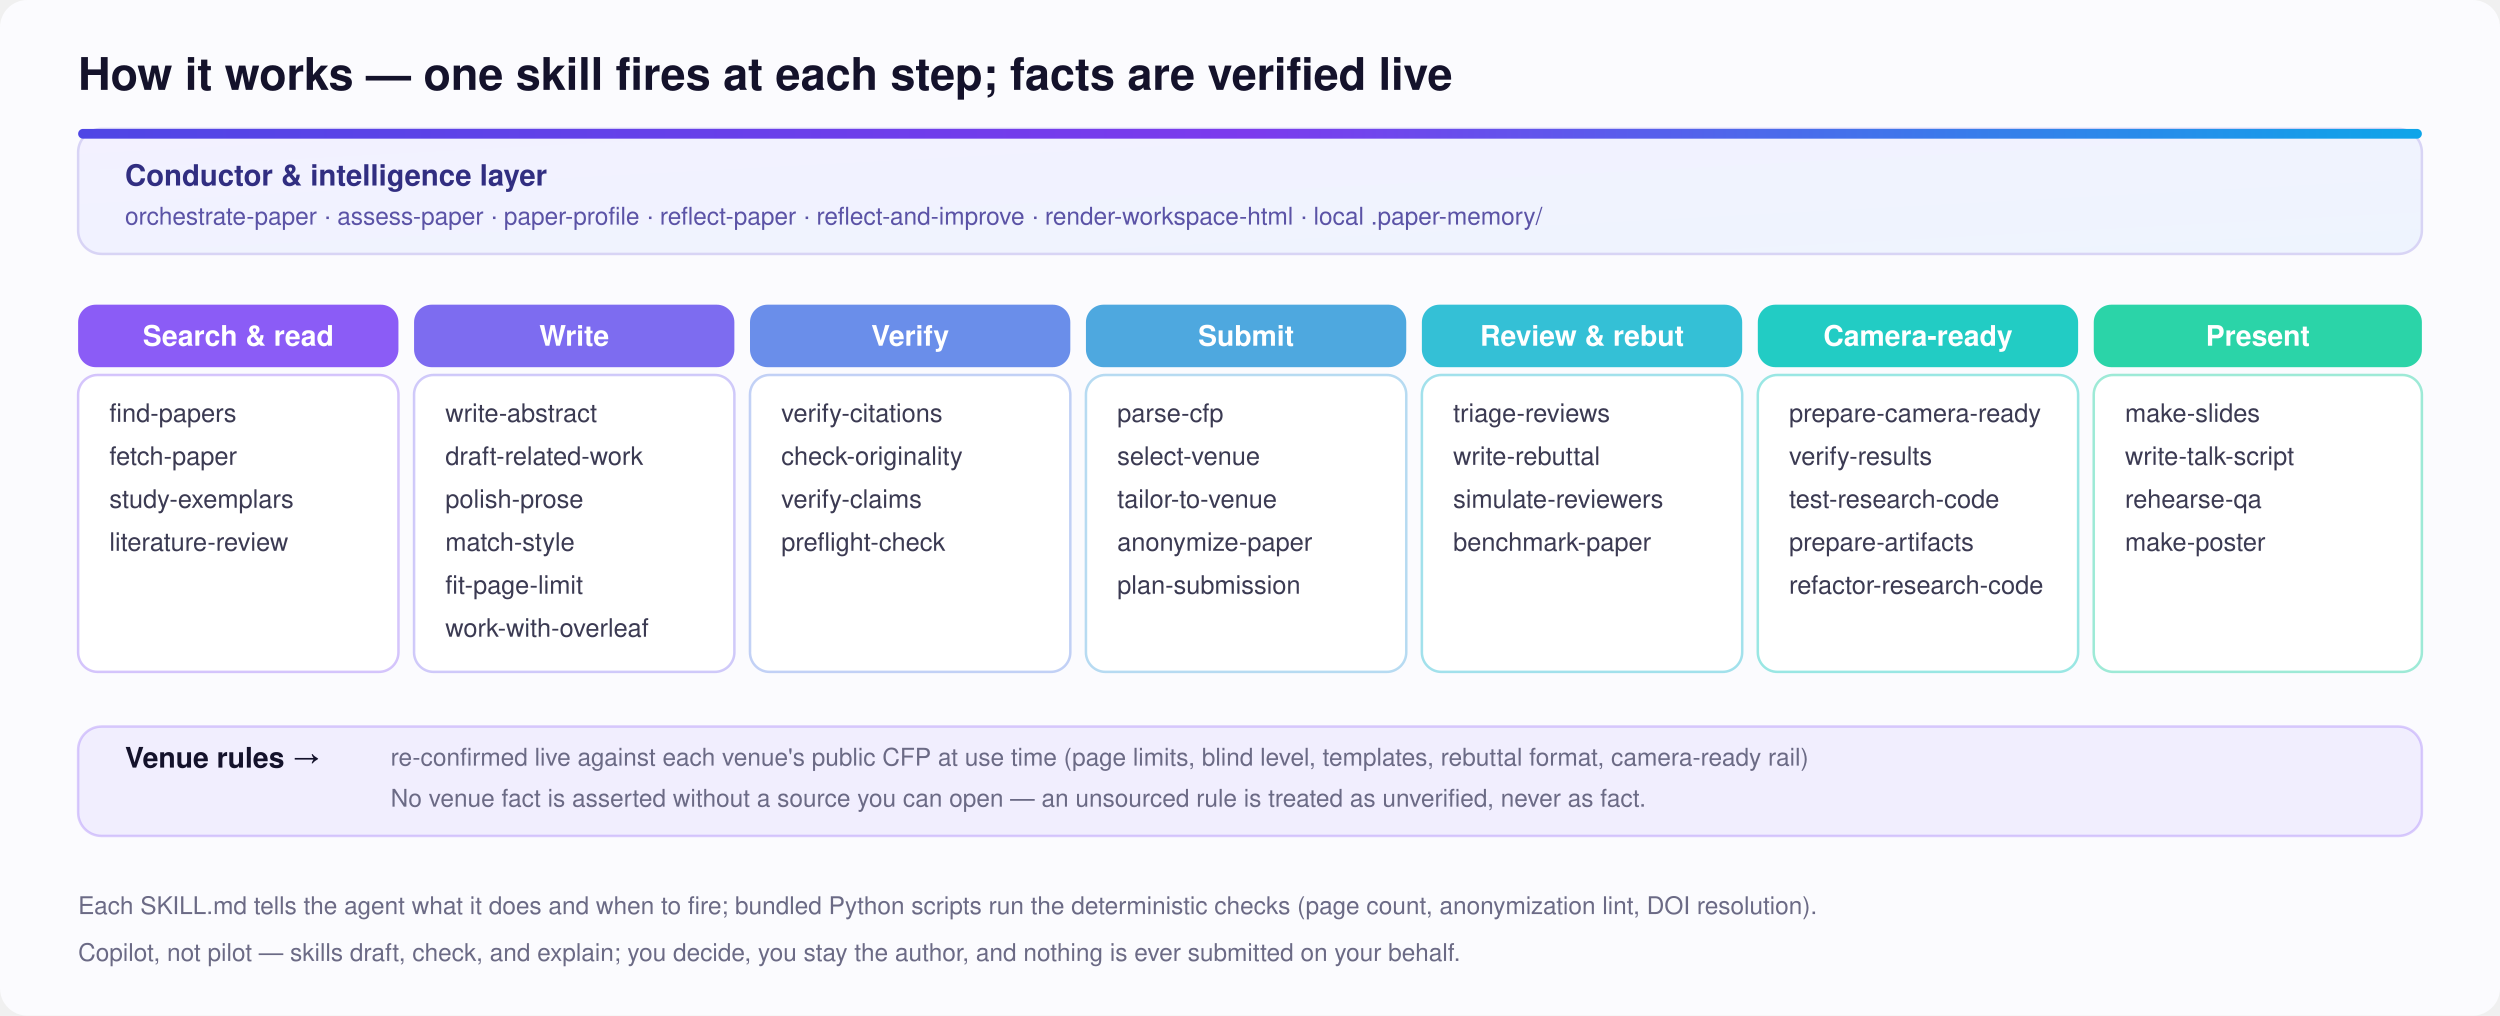
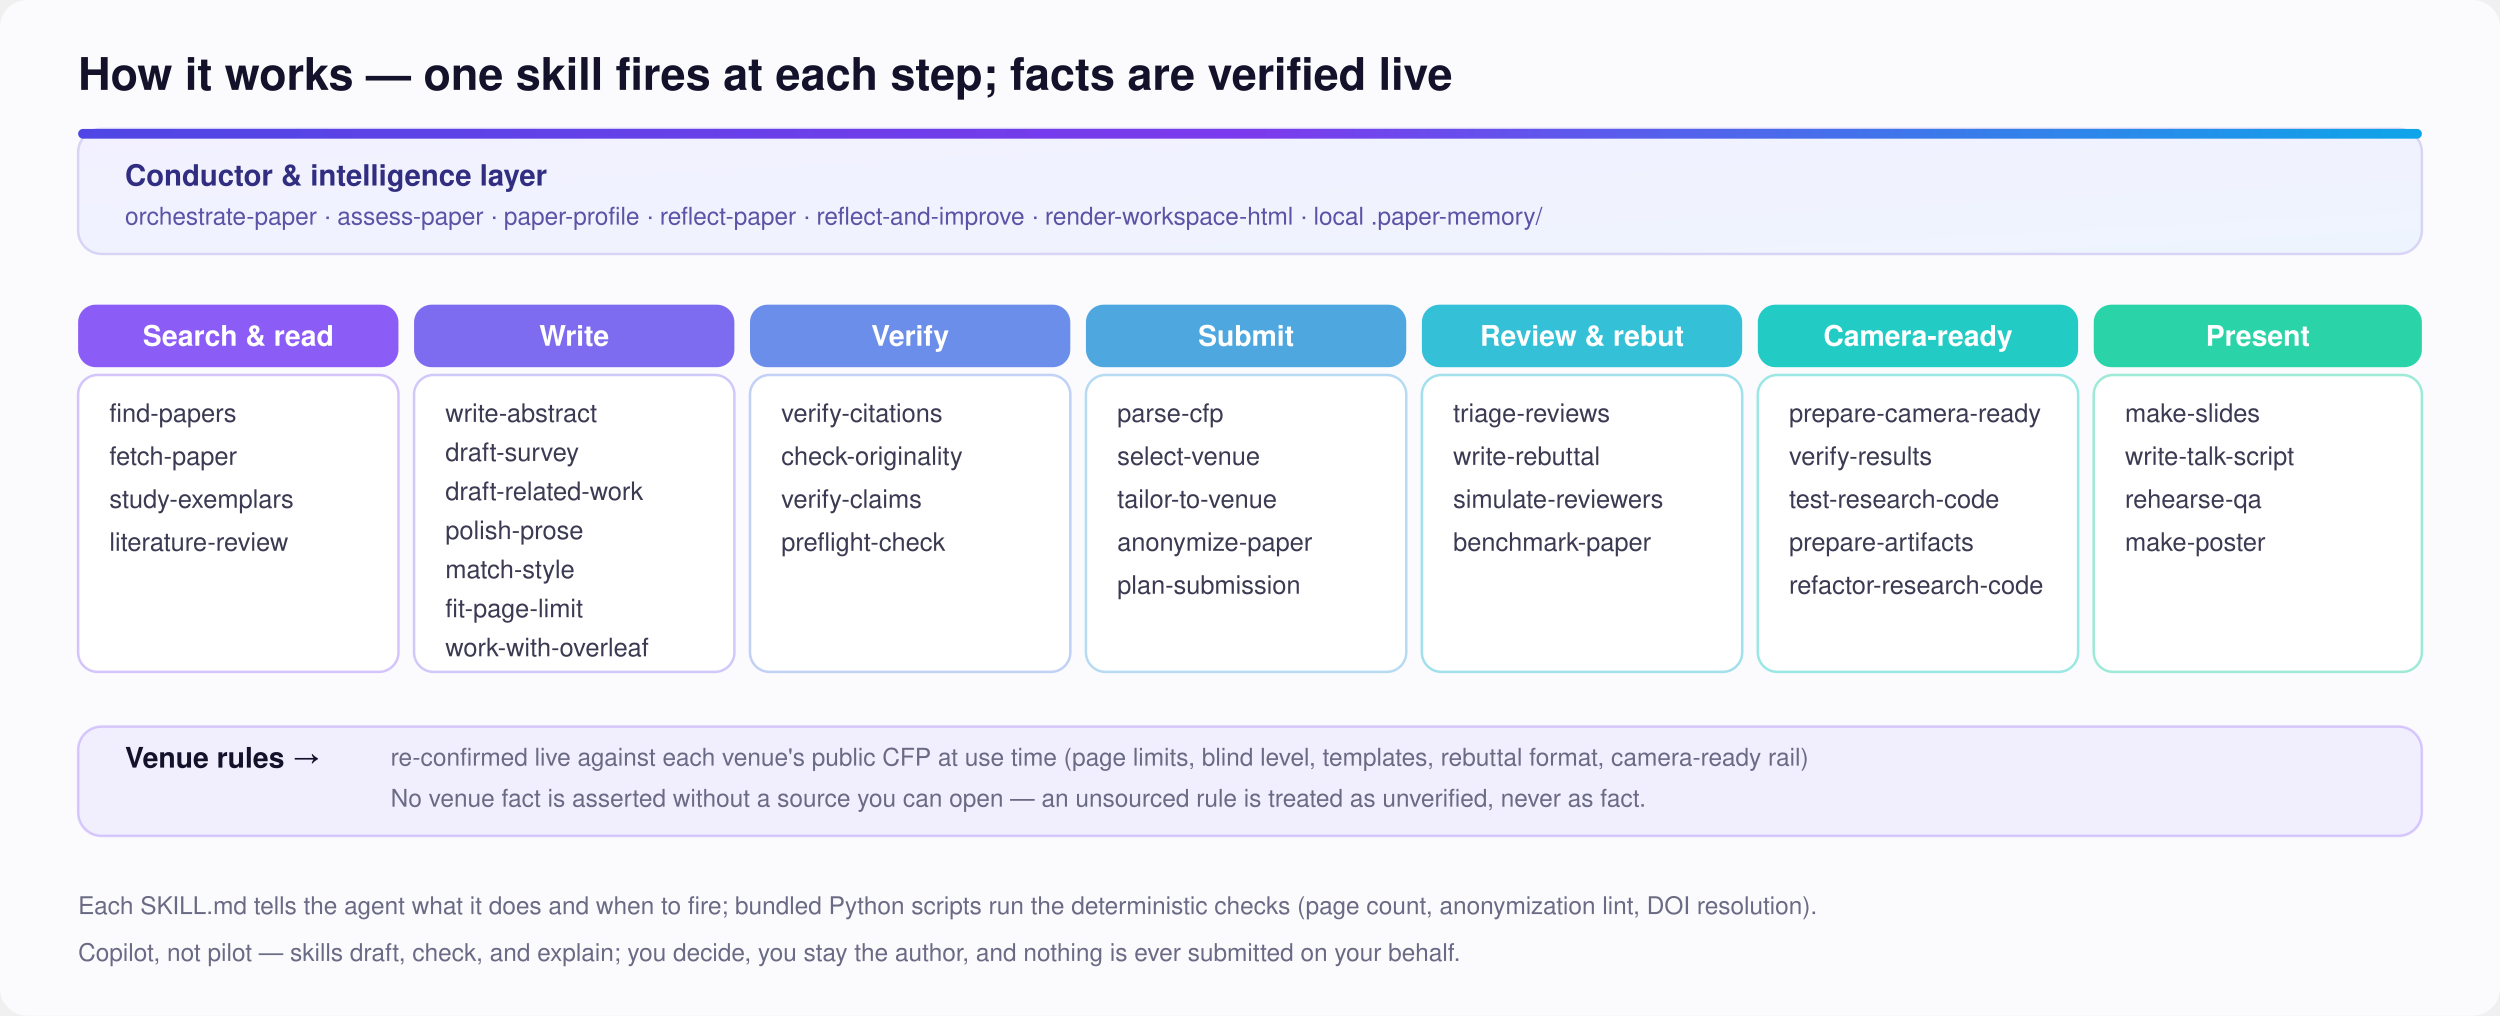
<svg xmlns="http://www.w3.org/2000/svg" viewBox="0 0 1280 520" role="img" aria-label="The research-paper lifecycle and the skills at each stage">
  <defs>
    <linearGradient id="bar2" x1="0" y1="0" x2="1" y2="0">
      <stop offset="0" stop-color="#4f46e5" />
      <stop offset="0.5" stop-color="#7c3aed" />
      <stop offset="1" stop-color="#0ea5e9" />
    </linearGradient>
    <linearGradient id="cond" x1="0" y1="0" x2="1" y2="1">
      <stop offset="0" stop-color="#f3f1ff" />
      <stop offset="1" stop-color="#eef4fe" />
    </linearGradient>
    <style>
      text { font-family: -apple-system, BlinkMacSystemFont, "Segoe UI", Helvetica, Arial, sans-serif; }
      .h    { font-size: 23px; font-weight: 800; fill: #14122b; }
      .cond { font-size: 15px; font-weight: 700; fill: #312e81; }
      .condl{ font-size: 12.5px; font-weight: 500; fill: #5b53a6; }
      .stage{ font-size: 14.5px; font-weight: 800; fill: #ffffff; }
      .skill{ font-size: 13px; font-weight: 500; fill: #3b3a52; }
      .note { font-size: 12.5px; font-weight: 500; fill: #6b6a85; }
      .dlabel{ font-size: 14.5px; font-weight: 800; fill: #14122b; }
    </style>
  </defs>
  <rect width="1280" height="520" rx="14" fill="#fbfbfe" />
  <text x="40" y="46" class="h">How it works — one skill fires at each step; facts are verified live</text>
  <rect x="40" y="66" width="1200" height="64" rx="12" fill="url(#cond)" stroke="#d8d4f5" stroke-width="1.3" />
  <rect x="40" y="66" width="1200" height="5" rx="2.5" fill="url(#bar2)" />
  <text x="64" y="95" class="cond">Conductor &amp; intelligence layer</text>
  <text x="64" y="115" class="condl">orchestrate-paper · assess-paper · paper-profile · reflect-paper · reflect-and-improve · render-workspace-html · local .paper-memory/</text>
  <g>
    <rect x="40" y="156" width="164" height="32" rx="9" fill="#8b5cf6" />
    <text x="122" y="177" text-anchor="middle" class="stage">Search &amp; read</text>
    <rect x="40" y="192" width="164" height="152" rx="10" fill="#ffffff" stroke="#8b5cf6" stroke-opacity="0.35" stroke-width="1.3" />
    <text x="56" y="216" class="skill">find-papers</text>
    <text x="56" y="238" class="skill">fetch-paper</text>
    <text x="56" y="260" class="skill">study-exemplars</text>
    <text x="56" y="282" class="skill">literature-review</text>
    <rect x="212" y="156" width="164" height="32" rx="9" fill="#7d6cf0" />
    <text x="294" y="177" text-anchor="middle" class="stage">Write</text>
    <rect x="212" y="192" width="164" height="152" rx="10" fill="#ffffff" stroke="#7d6cf0" stroke-opacity="0.35" stroke-width="1.3" />
    <text x="228" y="216" class="skill">write-abstract</text>
-     <text x="228" y="238" class="skill">draft-related-work</text>
-     <text x="228" y="260" class="skill">polish-prose</text>
-     <text x="228" y="282" class="skill">match-style</text>
-     <text x="228" y="304" class="skill">fit-page-limit</text>
-     <text x="228" y="326" class="skill">work-with-overleaf</text>
+     <text x="228" y="236" class="skill">draft-survey</text>
+     <text x="228" y="256" class="skill">draft-related-work</text>
+     <text x="228" y="276" class="skill">polish-prose</text>
+     <text x="228" y="296" class="skill">match-style</text>
+     <text x="228" y="316" class="skill">fit-page-limit</text>
+     <text x="228" y="336" class="skill">work-with-overleaf</text>
    <rect x="384" y="156" width="164" height="32" rx="9" fill="#6a8eea" />
    <text x="466" y="177" text-anchor="middle" class="stage">Verify</text>
    <rect x="384" y="192" width="164" height="152" rx="10" fill="#ffffff" stroke="#6a8eea" stroke-opacity="0.4" stroke-width="1.3" />
    <text x="400" y="216" class="skill">verify-citations</text>
    <text x="400" y="238" class="skill">check-originality</text>
    <text x="400" y="260" class="skill">verify-claims</text>
    <text x="400" y="282" class="skill">preflight-check</text>
    <rect x="556" y="156" width="164" height="32" rx="9" fill="#4ea8df" />
    <text x="638" y="177" text-anchor="middle" class="stage">Submit</text>
    <rect x="556" y="192" width="164" height="152" rx="10" fill="#ffffff" stroke="#4ea8df" stroke-opacity="0.4" stroke-width="1.3" />
    <text x="572" y="216" class="skill">parse-cfp</text>
    <text x="572" y="238" class="skill">select-venue</text>
    <text x="572" y="260" class="skill">tailor-to-venue</text>
    <text x="572" y="282" class="skill">anonymize-paper</text>
    <text x="572" y="304" class="skill">plan-submission</text>
    <rect x="728" y="156" width="164" height="32" rx="9" fill="#34c0d6" />
    <text x="810" y="177" text-anchor="middle" class="stage">Review &amp; rebut</text>
    <rect x="728" y="192" width="164" height="152" rx="10" fill="#ffffff" stroke="#34c0d6" stroke-opacity="0.45" stroke-width="1.3" />
    <text x="744" y="216" class="skill">triage-reviews</text>
    <text x="744" y="238" class="skill">write-rebuttal</text>
    <text x="744" y="260" class="skill">simulate-reviewers</text>
    <text x="744" y="282" class="skill">benchmark-paper</text>
    <rect x="900" y="156" width="164" height="32" rx="9" fill="#22ccc4" />
    <text x="982" y="177" text-anchor="middle" class="stage">Camera-ready</text>
    <rect x="900" y="192" width="164" height="152" rx="10" fill="#ffffff" stroke="#22ccc4" stroke-opacity="0.45" stroke-width="1.3" />
    <text x="916" y="216" class="skill">prepare-camera-ready</text>
    <text x="916" y="238" class="skill">verify-results</text>
    <text x="916" y="260" class="skill">test-research-code</text>
    <text x="916" y="282" class="skill">prepare-artifacts</text>
    <text x="916" y="304" class="skill">refactor-research-code</text>
    <rect x="1072" y="156" width="168" height="32" rx="9" fill="#2bd4a8" />
    <text x="1156" y="177" text-anchor="middle" class="stage">Present</text>
    <rect x="1072" y="192" width="168" height="152" rx="10" fill="#ffffff" stroke="#2bd4a8" stroke-opacity="0.45" stroke-width="1.3" />
    <text x="1088" y="216" class="skill">make-slides</text>
    <text x="1088" y="238" class="skill">write-talk-script</text>
    <text x="1088" y="260" class="skill">rehearse-qa</text>
    <text x="1088" y="282" class="skill">make-poster</text>
  </g>
  <rect x="40" y="372" width="1200" height="56" rx="12" fill="#f1eefe" stroke="#8b5cf6" stroke-opacity="0.3" stroke-width="1.3" />
  <text x="64" y="393" class="dlabel">Venue rules →</text>
  <text x="200" y="392" class="note">re-confirmed live against each venue's public CFP at use time (page limits, blind level, templates, rebuttal format, camera-ready rail)</text>
  <text x="200" y="413" class="note">No venue fact is asserted without a source you can open — an unsourced rule is treated as unverified, never as fact.</text>
  <text x="40" y="468" class="note">Each SKILL.md tells the agent what it does and when to fire; bundled Python scripts run the deterministic checks (page count, anonymization lint, DOI resolution).</text>
  <text x="40" y="492" class="note">Copilot, not pilot — skills draft, check, and explain; you decide, you stay the author, and nothing is ever submitted on your behalf.</text>
</svg>
